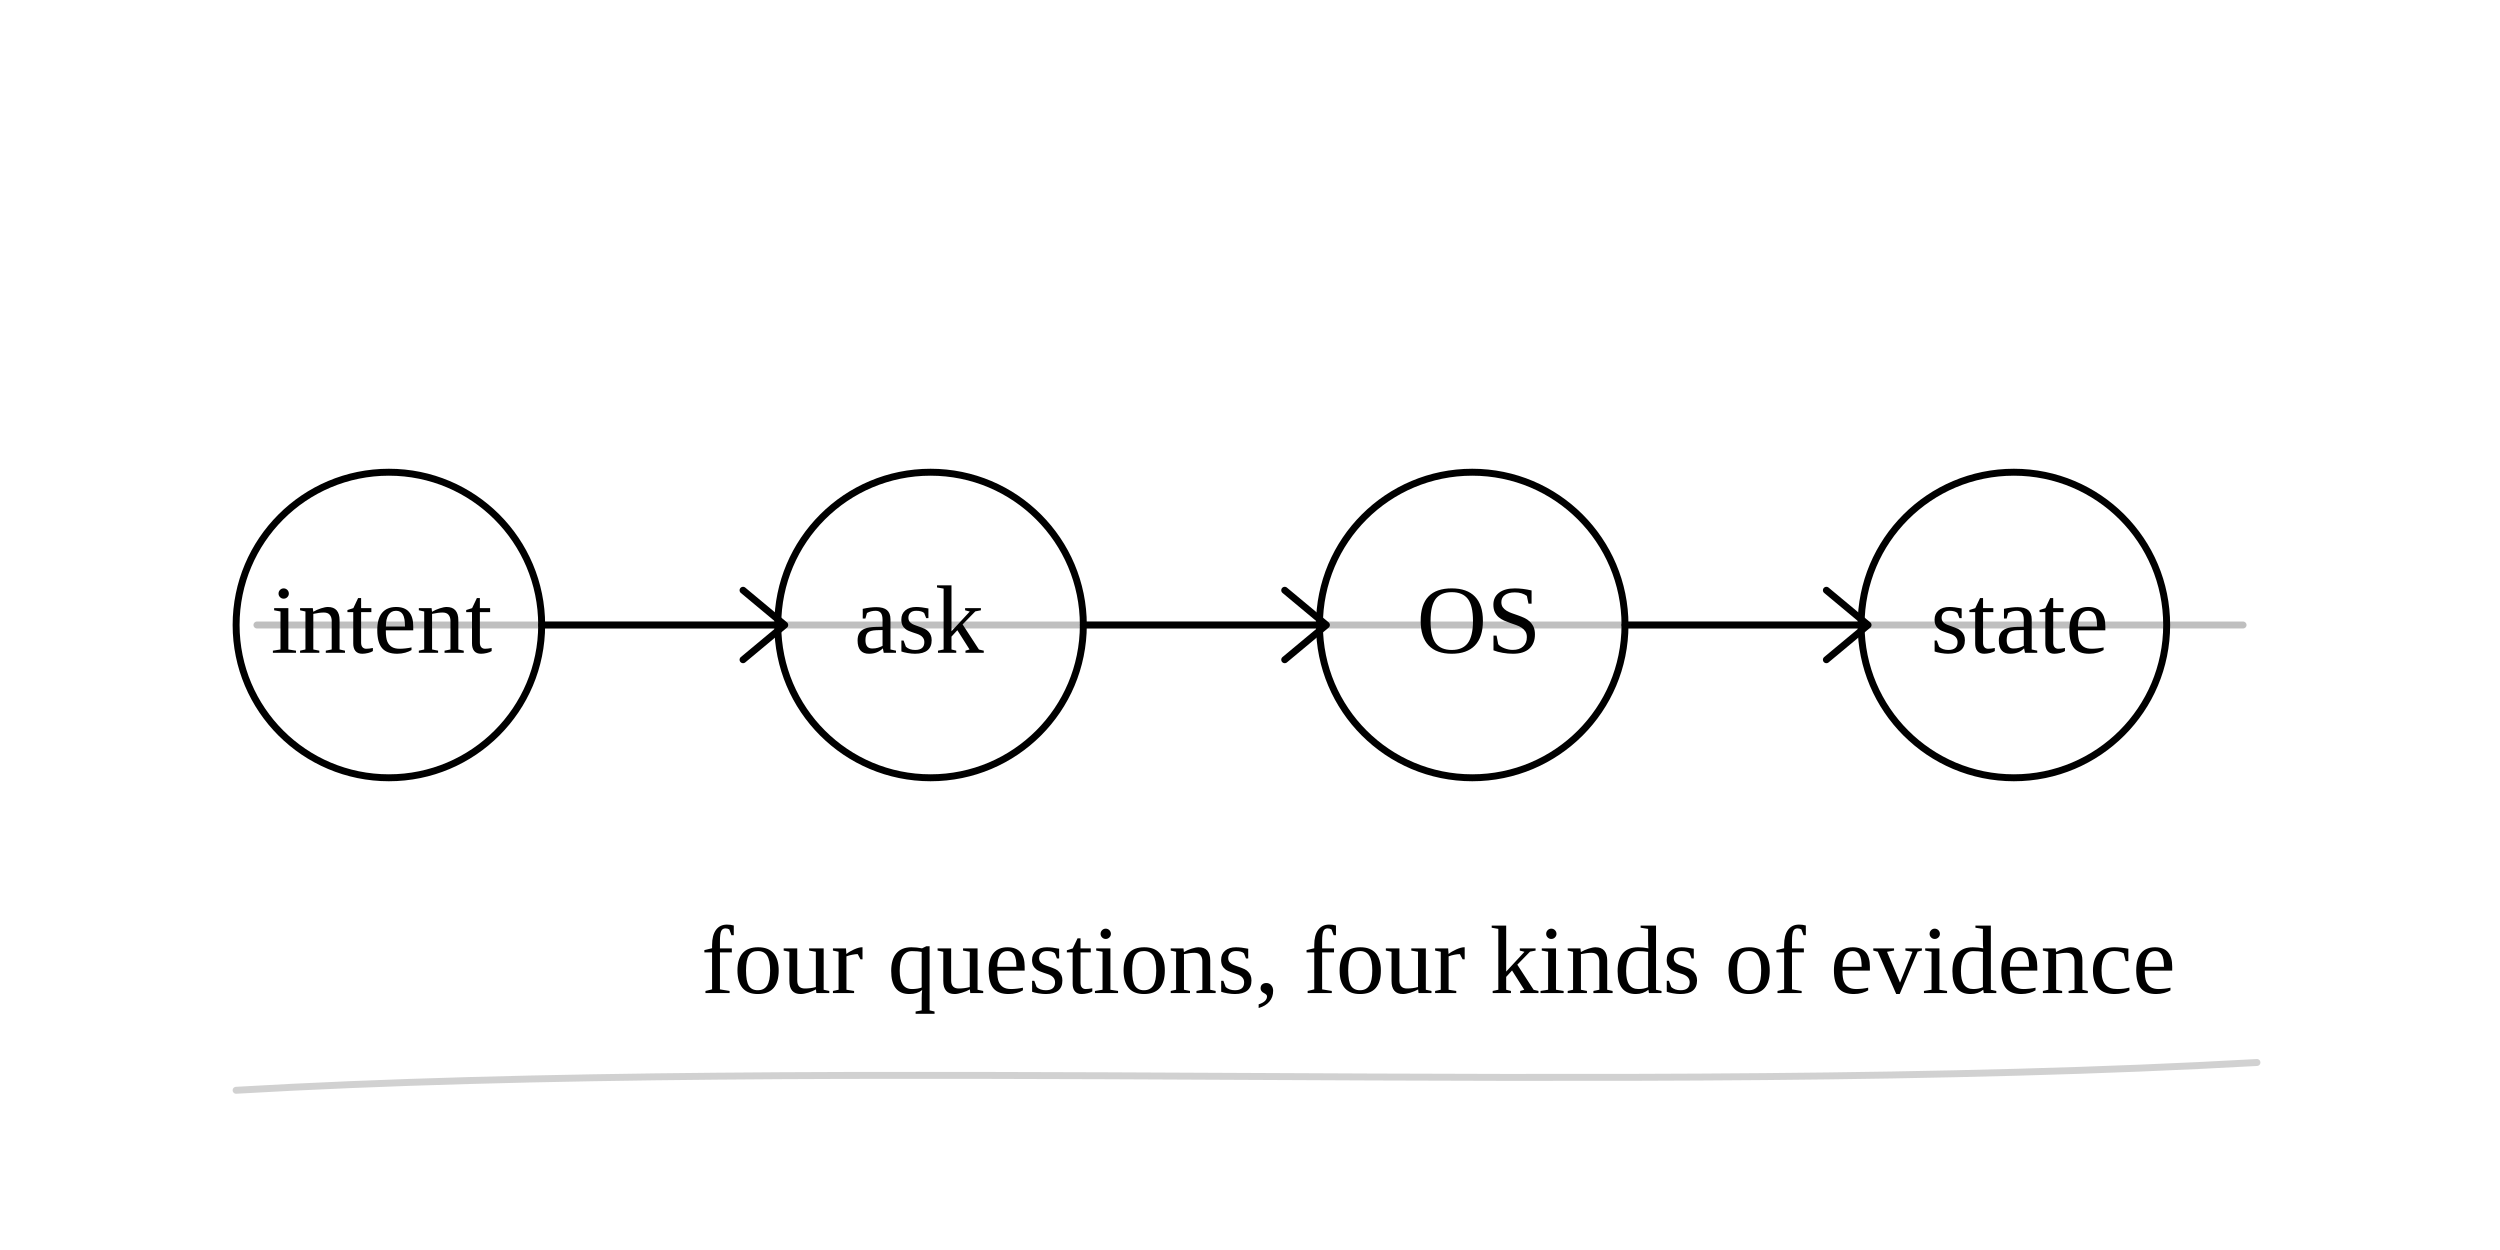
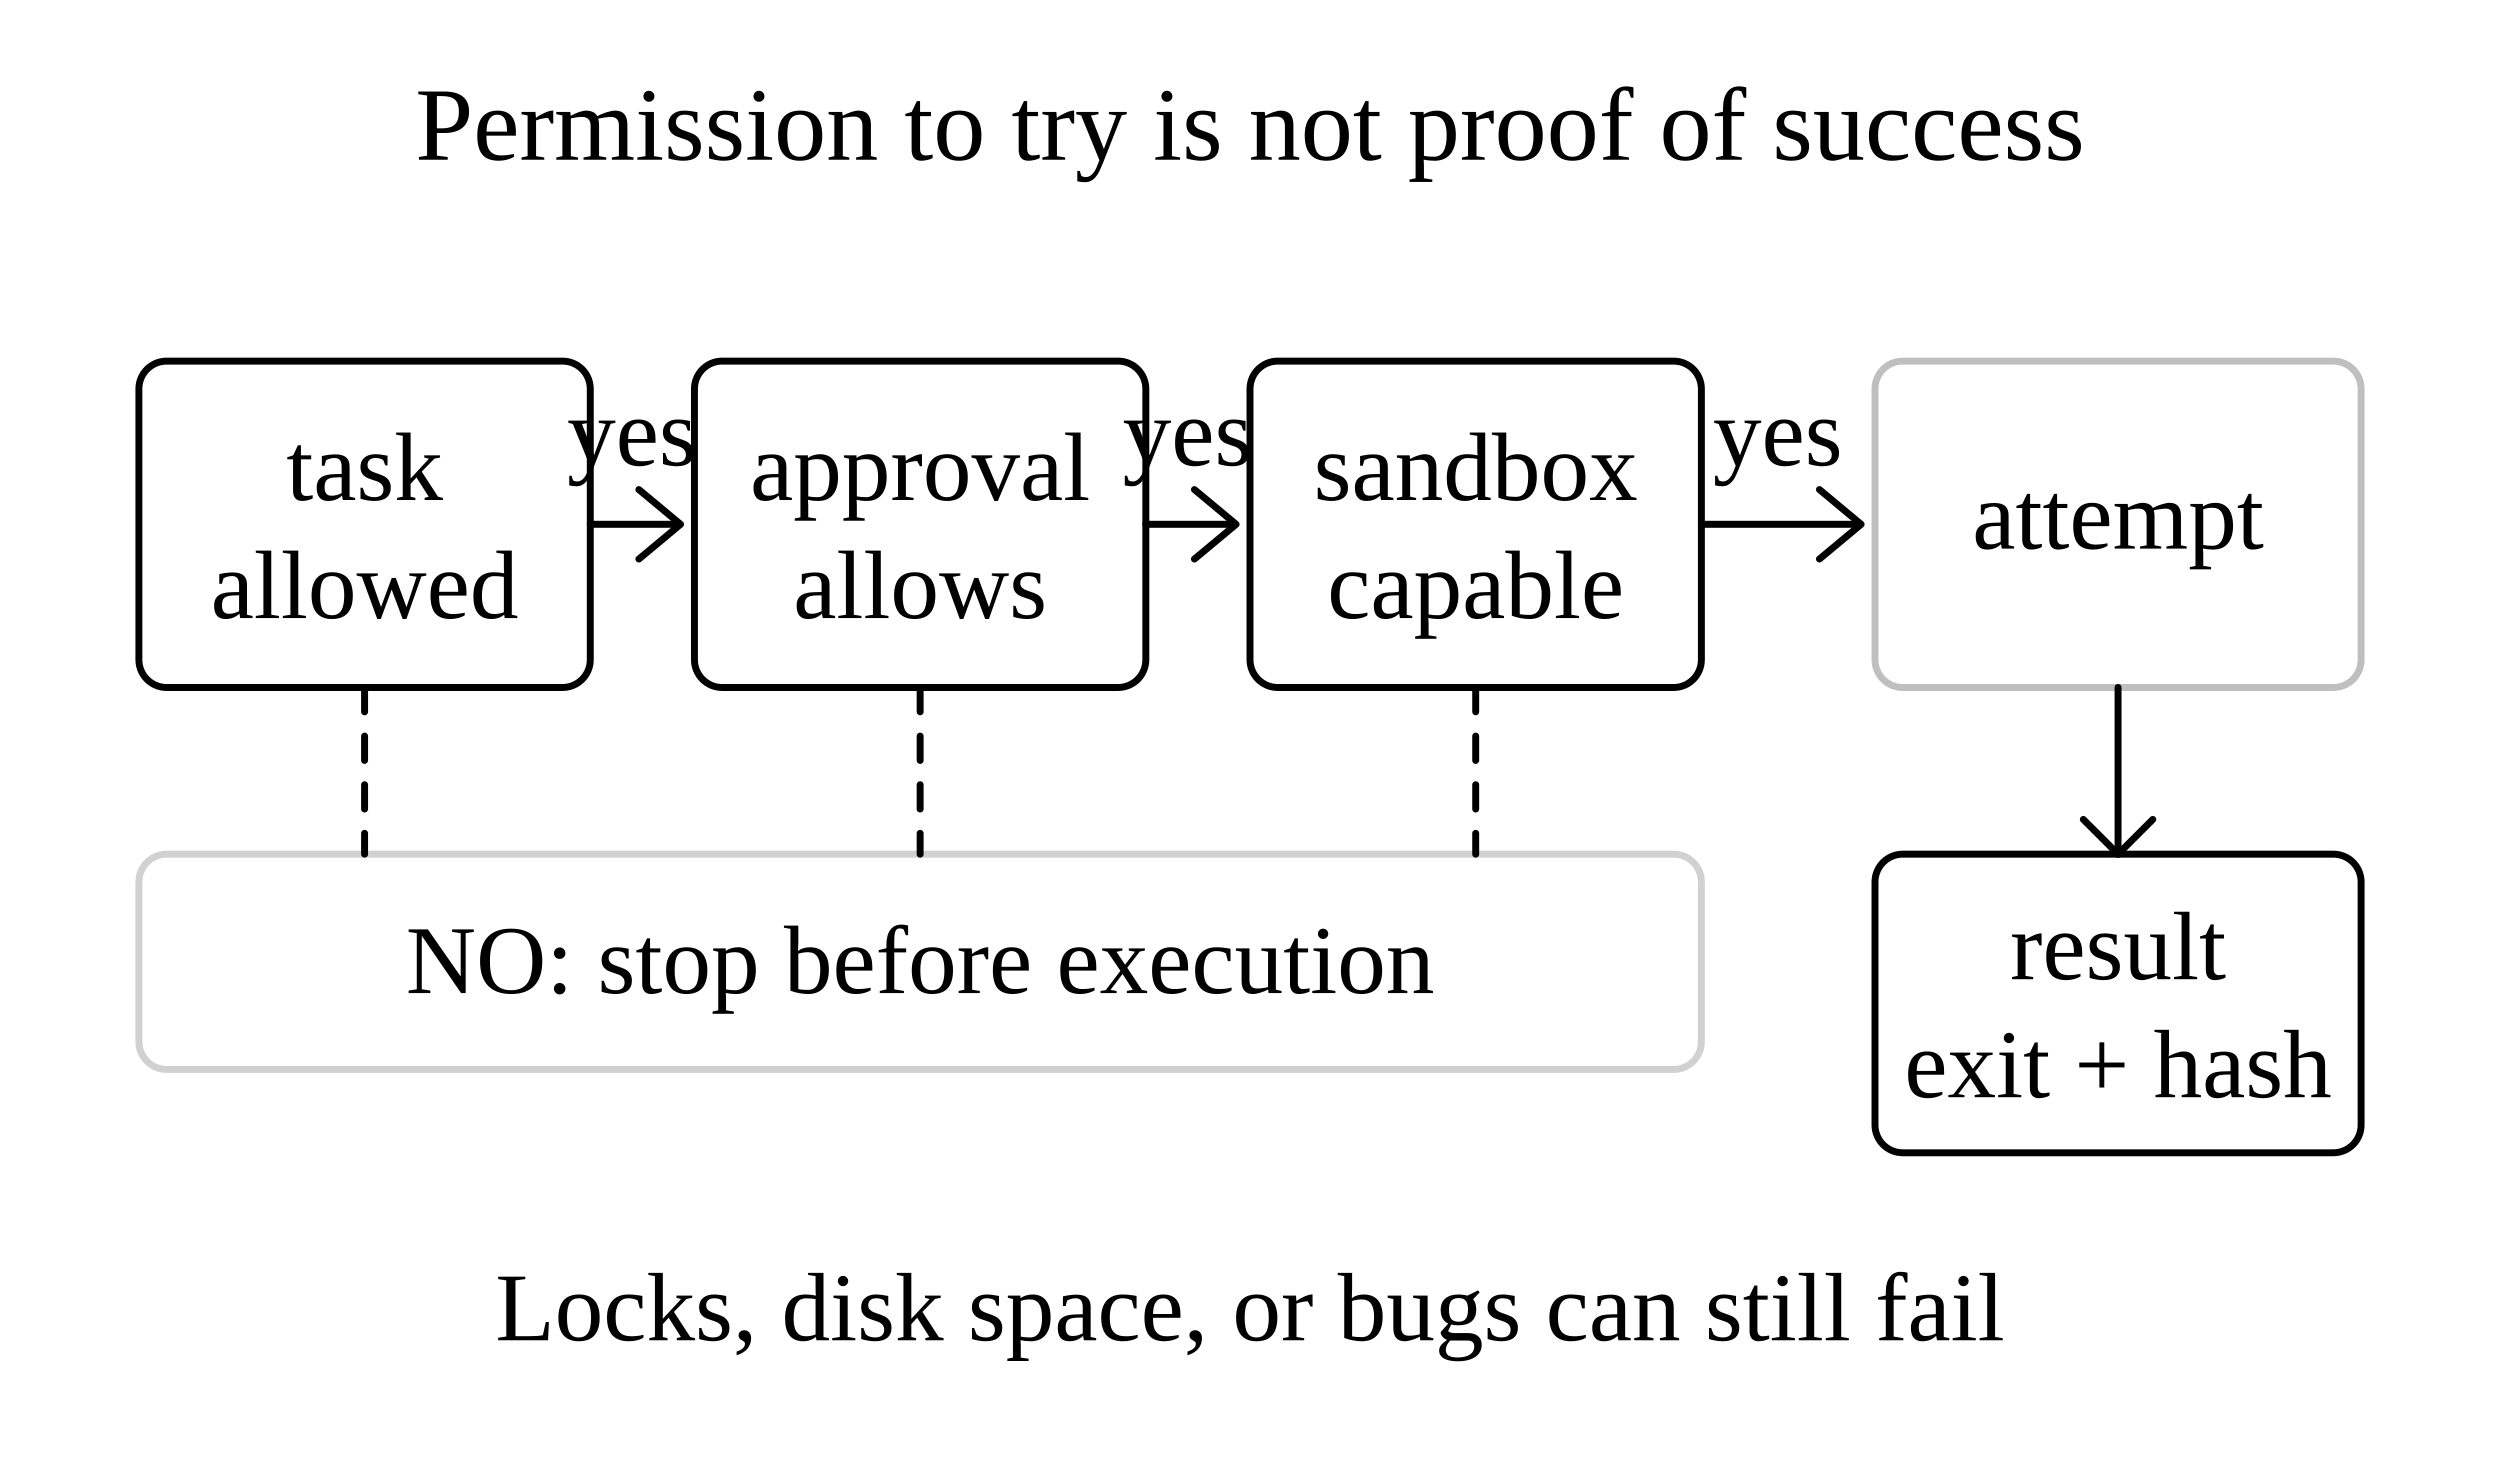
- <svg xmlns="http://www.w3.org/2000/svg" viewBox="0 0 720 360" fill="none" stroke="currentColor" stroke-width="2" stroke-linecap="round" stroke-linejoin="round" role="img" aria-label="Task authorization, approval policy, sandbox capability, and resource success are separate gates">
-   <path d="M68 314C240 304 472 316 650 306" opacity="0.18" />
-   <path d="M74 180H646" opacity="0.25" />
-   <circle cx="112" cy="180" r="44" />
-   <circle cx="268" cy="180" r="44" />
-   <circle cx="424" cy="180" r="44" />
-   <circle cx="580" cy="180" r="44" />
-   <text x="78" y="188" font-size="28" fill="currentColor" stroke="none">intent</text>
-   <text x="246" y="188" font-size="28" fill="currentColor" stroke="none">ask</text>
-   <text x="408" y="188" font-size="28" fill="currentColor" stroke="none">OS</text>
-   <text x="556" y="188" font-size="28" fill="currentColor" stroke="none">state</text>
-   <path d="M156 180H224M312 180H380M468 180H536" />
-   <path d="M214 170L226 180L214 190M370 170L382 180L370 190M526 170L538 180L526 190" />
-   <text x="202" y="286" font-size="28" fill="currentColor" stroke="none">four questions, four kinds of evidence</text>
+ <svg xmlns="http://www.w3.org/2000/svg" viewBox="0 0 720 420" fill="none" stroke="currentColor" stroke-width="2" stroke-linecap="round" stroke-linejoin="round" role="img" aria-label="Task authorization, approval, and sandbox capability permit an attempt, but runtime evidence determines whether the side effect succeeded">
+   <text x="360" y="46" text-anchor="middle" font-size="30" fill="currentColor" stroke="none">Permission to try is not proof of success</text>
+   <rect x="40" y="104" width="130" height="94" rx="8" />
+   <rect x="200" y="104" width="130" height="94" rx="8" />
+   <rect x="360" y="104" width="130" height="94" rx="8" />
+   <rect x="540" y="104" width="140" height="94" rx="8" opacity="0.25" />
+   <text x="105" y="144" text-anchor="middle" font-size="28" fill="currentColor" stroke="none">task</text>
+   <text x="105" y="178" text-anchor="middle" font-size="28" fill="currentColor" stroke="none">allowed</text>
+   <text x="265" y="144" text-anchor="middle" font-size="28" fill="currentColor" stroke="none">approval</text>
+   <text x="265" y="178" text-anchor="middle" font-size="28" fill="currentColor" stroke="none">allows</text>
+   <text x="425" y="144" text-anchor="middle" font-size="28" fill="currentColor" stroke="none">sandbox</text>
+   <text x="425" y="178" text-anchor="middle" font-size="28" fill="currentColor" stroke="none">capable</text>
+   <text x="610" y="158" text-anchor="middle" font-size="28" fill="currentColor" stroke="none">attempt</text>
+   <path d="M170 151H194M330 151H354M490 151H534" />
+   <path d="M184 141L196 151L184 161M344 141L356 151L344 161M524 141L536 151L524 161" />
+   <text x="182" y="134" text-anchor="middle" font-size="28" fill="currentColor" stroke="none">yes</text>
+   <text x="342" y="134" text-anchor="middle" font-size="28" fill="currentColor" stroke="none">yes</text>
+   <text x="512" y="134" text-anchor="middle" font-size="28" fill="currentColor" stroke="none">yes</text>
+   <path d="M105 198V246M265 198V246M425 198V246" stroke-dasharray="7 7" />
+   <rect x="40" y="246" width="450" height="62" rx="8" opacity="0.18" />
+   <text x="265" y="286" text-anchor="middle" font-size="28" fill="currentColor" stroke="none">NO: stop before execution</text>
+   <path d="M610 198V246" />
+   <path d="M600 236L610 246L620 236" />
+   <rect x="540" y="246" width="140" height="86" rx="8" />
+   <text x="610" y="282" text-anchor="middle" font-size="28" fill="currentColor" stroke="none">result</text>
+   <text x="610" y="316" text-anchor="middle" font-size="28" fill="currentColor" stroke="none">exit + hash</text>
+   <text x="360" y="386" text-anchor="middle" font-size="28" fill="currentColor" stroke="none">Locks, disk space, or bugs can still fail</text>
</svg>
